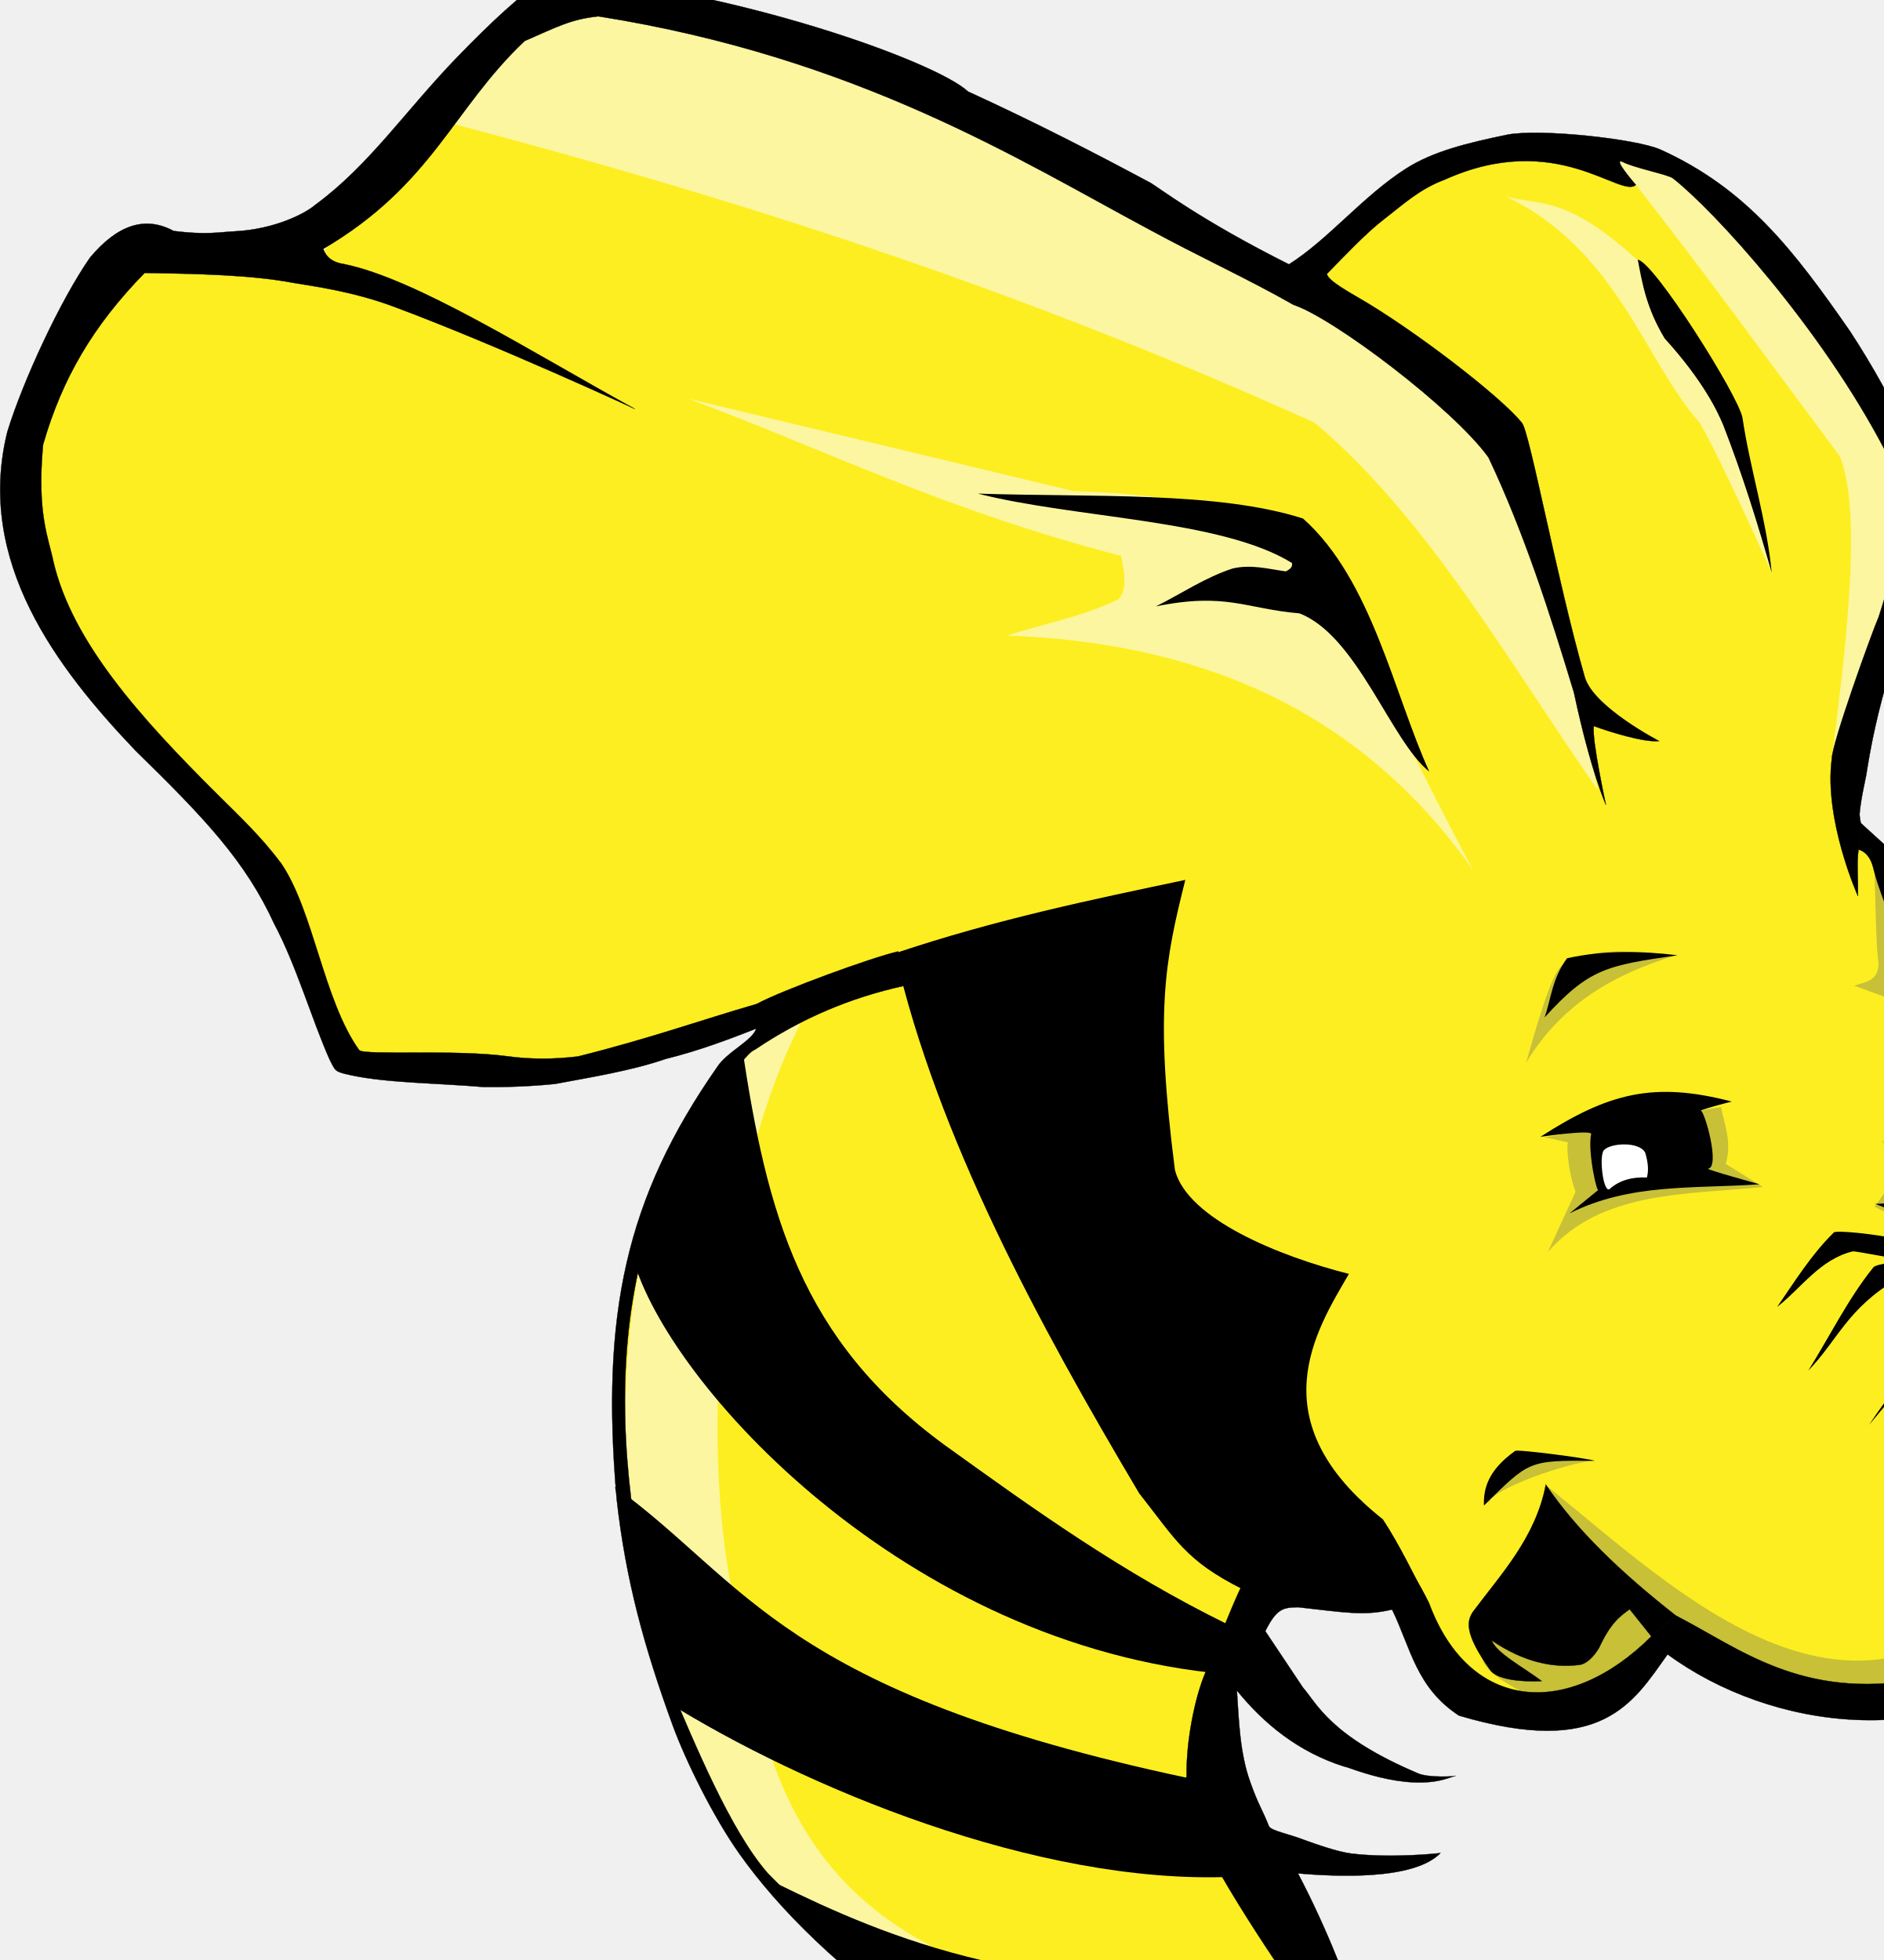
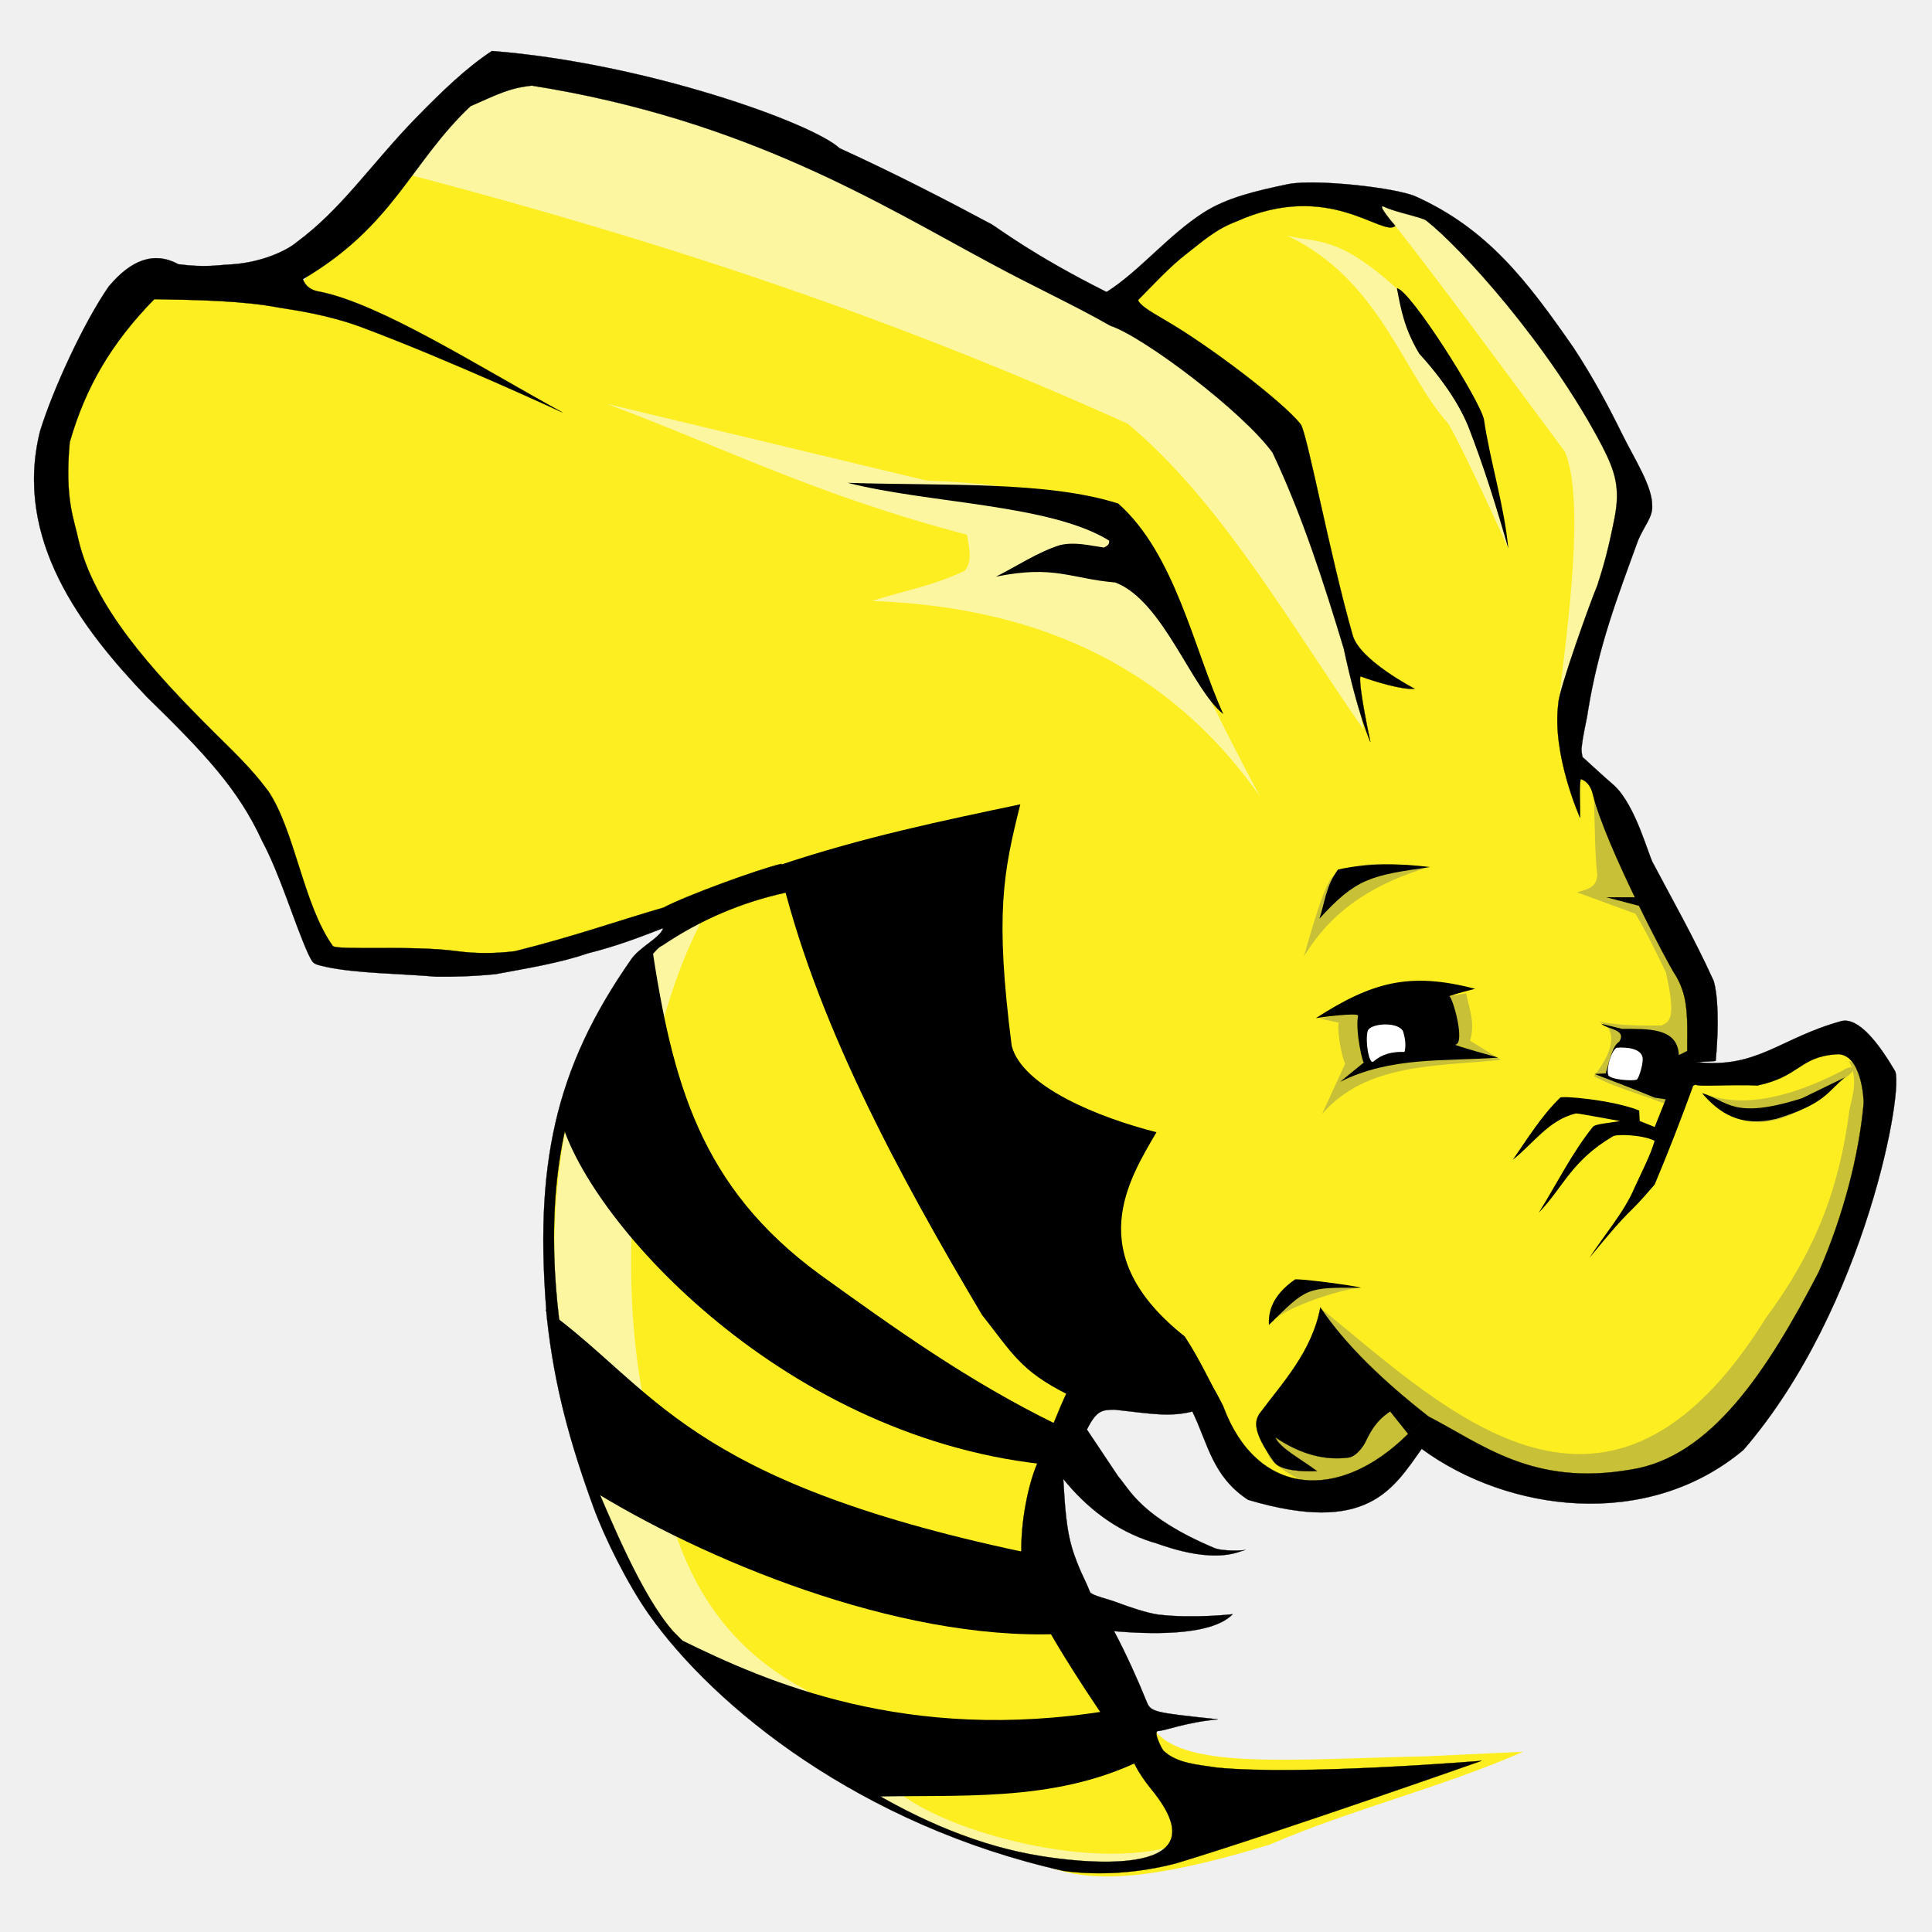
- <svg xmlns="http://www.w3.org/2000/svg" viewBox="0 10 740 770">
+ <svg xmlns="http://www.w3.org/2000/svg" viewBox="-16 -24 912 912">
  <g transform="translate(-.53268 66.8)">
    <path d="m503.66 52.952c-7.71-21.115-272.92-124.22-276.31-112.9-48.7 12.695-68.52 68.826-102.02 104.38l-74.393-4.261c-32.771 42.142-49.967 85.199-38.258 129.95 42.002 56.906 90.76 105.33 121.15 176.81 2.402 33.692 145.82 3.533 176.56-3.136-41.992 30.059-78.561 76.651-62.846 210.84 14.346 63.014 24.159 133.37 151.4 204.64 16.75 9.382 51.407 20.207 72.838 28.098 20.495 9.401 44.461 13.264 112.07-7.412 39.124-16.863 81.365-27.022 119.65-43.844l-46.017 2.159c-63.369 1.379-112.29 6.106-127.38-11.6l-58.32-100.68 34-66.04c47.056 4.826 62.675 42.986 104.15 57.518l48.885-36.215c141.99 83.816 198.48-53.12 214.67-159.77-1.728-43.392-93.952 13.611-88.362-6.679 2.166-46.644-35.854-107.67-60.42-155.22l28.43-110.01c12.9-11.49-59.72-133.86-119.02-149.12-52.03-13.391-130.46 52.492-130.46 52.492z" fill-rule="evenodd" fill="#fdee21" />
  </g>
  <g fill-rule="evenodd">
    <g fill="#c8c037" transform="translate(-.53268 66.8)">
      <path d="m736.92 286.75c0.509 11.816 0.452 26.187 1.594 35.15-0.197 6.838-5.323 7.089-9.565 8.521l27.631 10.119c5.486 9.231 9.894 18.463 14.347 27.694 5.165 22.708 1.31 23.357-2.125 25.031-10.027 0.102-20.025 0.121-29.358-1.864 4.181 2.207 5.101 3.815 5.543 6.642 0.816 5.212-2.541 12.329-8.067 19.188 8.172 4.534 23.071 8.97 34.14 13.181l12.62-28.093c-5.715-41.271-23.045-79.309-46.76-115.57z" />
      <path d="m788.49 425.18c15.324 6.387 36.495 4.515 65.848-10.613 4.365-3.104 8.431-1.248 0.619 3.858-38.499 34.547-56.927 17.265-66.467 6.755z" />
      <path d="m857.28 410.04c4.552 8.716 1.794 15.805 0.266 23.167-4.753 37.449-16.423 67.056-39.321 97.994-74.478 119.74-149.67 44.817-209.62-3.946l-24.798 62.137c-1.316 5.446-6.79 9.688 31.937 26.738l39.452-27.867c150.46 114.48 257.08-160.24 202.08-178.22z" />
      <path d="m626.75 517.04c-10.151 0.724-40.361 10.997-41.706 16.946l13.902-20.712z" />
      <path d="m607.01 390.07c1.86 0 10.788 2.397 9.83 1.864-1.37-0.763-0.153 12.519 2.657 19.439l-10.893 23.7c20.865-24.063 53.858-22.462 84.486-25.564l-14.612-9.054c2.538-8.466-0.451-15.165-1.86-22.368z" />
      <path d="m658.28 318.71c-22.387 6.863-43.816 18.075-58.203 41.976 10.976-39.395 13.213-37.899 16.757-39.846 15.351-6.865 27.922-2.586 41.446-2.13z" />
    </g>
    <g fill="#fcf6a0" transform="translate(-.53268 66.8)">
      <path d="m538.73 780.45c-27.07 29.87-87.47-2.26-137.63-18.64-127.46-81.05-152.36-157.35-154.09-232.2-6.553-107.22 26.37-169.52 68.014-184.27-27.561 53.129-40.41 148.5-27.631 219.42 10.315 39.455 10.529 106 76.545 141.62 32.327 18.199 23.571 32.368 45.431 49.413 23.955 18.679 90.747 36.437 129.36 24.658z" />
      <path d="m579.17 284.94c-45.831-64.991-110.29-89.387-182.98-92.053 14.568-4.749 29.136-7.222 43.704-14.246 3.567-3.748 2.401-10.344 1.063-17.042-69.97-18.27-114.13-40.85-170.03-61.781l150.91 36.215c101.91 3.872 93.158 29.032 157.34 148.91z" />
      <path d="m628.24 253.6c-33.87-48.35-66.72-107.03-111.31-144.35-107.64-48.584-214.12-84.666-338.91-117.5l39.827-51.216c132.42 30.227 256.8 80.808 368.21 164.19 18.849 47.66 31.419 95.383 42.173 148.87z" />
      <path d="m696.52 168.16s-18.988-42.599-28.233-58.866c-21.446-23.766-32.29-68.054-76.213-88.922 13.892 3.752 23.399-0.718 51.759 24.992l44.669 84.734z" />
      <path d="m720.14 241.96c4.379-36.908 12.695-96.11 3.152-119.5-26.55-35.624-53.29-72.446-80.04-106.63-4.43-4.123-7.62-9.719-11.11-14.084 37.61 9.744 76.86 35.894 129.79 139.13z" />
    </g>
    <g transform="translate(-.53268 66.8)">
      <path d="m562.02 246.32c-14.98-11.79-28.33-53.49-51.03-62.16-21.011-1.758-28.715-8.368-56.344-2.739 10.021-5.021 19.482-11.446 30.134-14.885 7.215-1.703 13.983 0.184 20.867 1.133 1.7-0.804 2.814-1.803 2.398-3.313-27.812-17.187-84.866-17.432-123.38-27.243 44.699 1.496 94.156-0.982 127.75 9.791 27.013 23.973 35.788 69.119 49.605 99.415z" />
      <path d="m643.93 45.227c6.201 0.563 39.574 53.353 41.142 62.137 2.775 19.202 9.62 40.728 11.46 60.819-5.497-19.269-11.486-38.537-18.974-57.806-2.19-5.306-7.724-17.302-23.107-34.269-7.163-11.959-8.709-21.359-10.52-30.88z" />
      <path d="m757.02 332.75h-14.278l15.781 4.142z" />
      <path d="m659.6 318.49c-14.358-1.765-29.091-1.999-43.448 1.157-5.852 7.861-6.255 15.856-8.813 23.245 17.454-19.236 24.38-20.412 52.261-24.401z" />
      <path d="m855.42 417.77c-7.99 6.377-8.788 12.379-32.413 19.572-17.228 4.074-26.961-2.831-35.07-12.116 12.294 3.522 14.259 12.81 47.225 2.397z" />
      <path d="m783.82 421.76c-5.75 15.812-11.949 31.791-18.199 46.6-14.883 17.454-8.54 7.508-30.819 34.617 7.128-10.998 16.4-21.566 21.254-33.02 3.409-7.542 7.653-15.543 9.532-22.244-5.907-2.95-17.999-3.183-19.639-2.125-19.808 11.683-23.382 24.047-35.059 36.086 8.464-13.53 15.693-28.298 25.505-40.476 1.118-1.581 8.383-1.886 12.849-2.819-6.94-1.191-19.786-3.685-20.82-3.572-12.922 3.105-20.163 14.361-29.756 21.836 6.994-10.098 13.436-20.612 22.317-29.292 0.878-1.021 24.883 1.082 37.324 6.047l0.247 4.949 7.063 2.851 5.314-13.314z" />
      <path d="m627.07 517.09c-3.188-1.089-31.35-4.711-31.35-3.861-10.813 7.696-12.453 15.059-12.221 21.436 17.989-17.697 17.319-17.747 43.572-17.575z" />
      <path d="m605.68 389.81s20.322-2.963 19.926-1.065c-1.472 7.05 2.488 24.233 2.922 21.836l-11.424 9.32c23.926-12.029 49.113-9.612 74.656-11.45 0 0-21.507-5.938-20.192-6.125 4.798-0.68-1.277-22.43-2.922-22.901 4.091-1.385 8.087-2.429 12.221-3.462-30.756-8.048-48.541-3.306-75.188 13.847z" />
      <path d="m781.56 404.98-4.517 2.263c-0.641-13.231-14.851-12.26-26.834-12.382l-9.83-2.397c2.989 2.766 12.229 2.55 8.502 8.521-3.137 1.677-4.58 8.87-6.376 14.912l-5.314 0.266c9.387 3.668 18.095 6.884 28.428 11.184l6.111 0.932 14.612-7.856z" />
    </g>
    <g fill="#fff" transform="translate(-.53268 66.8)">
      <path d="m646.86 396.06c-2.287-4.525-13.794-3.882-16.275-0.955-2.016 2.379-0.125 17.642 2.459 15.068 3.737-3.285 8.618-4.659 14.48-4.394 0.739-2.82 0.477-5.865-0.664-9.719z" />
      <path d="m757.21 418.8c1.082-0.791 3.369-8.443 2.63-10.733-1.512-5.403-12.212-4.266-12.212-4.266-2.611 1.536-4.899 9.96-3.945 12.739 0.455 2.353 11.809 3.103 13.526 2.26z" />
    </g>
    <g transform="translate(-.53268 66.8)">
      <path d="m299.64 682.84 6.76 0.661c40.071 19.675 106.05 48.847 201.57 33.171l14.988 23.584c-42.067 20.442-87.312 15.738-129.71 17.172z" />
      <path d="m242.11 527.3 20.073 84.268c53.74 33.593 145.54 72.07 222.06 68.965l-16.91-38.8c-159.73-33.92-173.24-76.8-225.22-114.44z" />
      <path d="m292.06 354.69c9.811 65.302 22.907 114.81 79.69 156.28 34.804 25.03 69.351 49.954 111.37 70.524 0 0-3.684 19.171-6.763 18.829-125.05-13.89-216.6-117.58-227.69-164.94 10.741-36.329 26.149-59.021 43.389-80.693z" />
      <path d="m352.17 317.69c16.664 72.376 56.397 145.68 95.889 212.18 14.477 18.369 18.266 26.475 40.579 37.659 30.159 9.549 51.486 7.112 73.377 5.676-5.998-11.102-11.329-22.706-18.217-33.14-49.018-38.765-26.364-74.06-13.344-96.406-27.256-6.887-63.37-21.525-68.345-40.778-7.999-62.271-3.937-82.025 4.069-114.01-36.909 7.782-74.309 15.494-114.01 28.82z" />
      <path style="color-rendering:auto;text-decoration-color:#000000;color:#000000;isolation:auto;mix-blend-mode:normal;shape-rendering:auto;solid-color:#000000;block-progression:tb;text-decoration-line:none;image-rendering:auto;white-space:normal;text-indent:0;text-transform:none;text-decoration-style:solid" d="m216.77-66.742c-12.131 7.925-23.818 19.256-36.391 32.135-20.843 21.575-34.699 42.621-55.915 58.224-4.243 3.659-16.151 9.551-31.121 10.425-7.052 0.352-11.646 1.519-24.604-0.108-11.428-6.188-22.285-2.164-32.881 10.51-11.619 16.709-26.334 48.437-32.453 68.41-12.611 50.937 19.541 92.905 50.374 125.25 27.429 26.796 43.243 43.542 54.505 68.107 8.527 15.933 14.844 37.799 21.683 53.13 2.466 4.861 1.953 4.835 8.591 6.3 14.333 3.059 34.215 3.083 51.915 4.604 7.658 0.107 18.175-0.178 28.14-1.217 13.731-2.593 29.863-5.133 43.384-9.81 13.213-3.253 24.985-7.759 35.597-11.907-1.369 4.644-11.478 9.115-15.268 15.002-35.97 51.49-45.823 97.308-39.561 169.6 3.542 32.042 10.896 58.605 21.992 88.997 5.077 13.908 15.882 35.934 26.236 50.565 30.79 43.506 99.672 99.374 195.56 120.88 16.729 2.287 35.715 1.067 53.571-3.688 47.326-14.346 143.78-48.275 143.78-48.275s-85.619 7.083-124.83 3.206c-9.078-1.419-19.081-1.901-25.405-8.087-1.061-1.369-4.914-9.132-2.426-9.201 3.395-0.095 13.142-4.14 28.191-5.482-32.129-3.459-31.671-3.418-34.016-9.271-3.647-9.085-9.229-21.502-14.977-32.367 14.118 1.191 45.376 2.946 55.984-8.002 0 0-18.497 2.136-34.843 0.218-5.507-0.646-14.891-3.995-17.71-5.03-7.338-2.858-13.38-3.746-14.788-5.609-2.548-6.486-4.275-8.667-7.351-17.356-4.166-11.504-4.496-24.337-5.29-36.083 10.693 13.18 24.318 24.275 42.356 29.941 0.231-0.488 23.4 10.072 40.226 4.642l3.489-1.125c0 0.311-11.148 0.977-15.237-1.047-34.219-14.545-39.37-27.276-44.895-33.599l-14.777-22.133c4.494-8.961 7.035-9.301 12.989-9.384 18.011 2.001 25.848 3.54 36.807 0.896 7.405 15.24 9.406 30.571 26.265 41.662 56.166 16.672 68.369-4.951 81.973-24.057 40.412 29.658 106.2 38.803 151.89 0.515 58.086-67.212 76.476-173.17 71.325-179.22-7.254-12.307-16.772-24.999-24.945-23.245-29.13 7.952-39.871 22.73-68.735 19.359 3.438-0.194 9.219-0.287 9.263-0.615 2.224-24.441-0.179-36.267-1.252-38.297-8.759-19.317-20.261-39.646-28.278-54.881-2.067-3.161-8.137-27.165-18.308-36.648-4.362-3.724-15.039-13.546-15.039-13.546l-0.905 10.439s4.174 0.63 5.762 7.097c6.022 24.517 36.687 82.485 38.938 85.263 10.868 17.545 1.105 39.401 9.367 51.663 0.794 1.558 16.857-0.137 29.307 0.628 20.473-4.403 19.609-13.426 37.294-14.782 11.913-0.913 13.108 21.46 12.951 23.196-2.22 24.704-9.735 53.427-21.236 79.658-23.912 46.069-50.691 87.446-88.67 93.216-46.326 8.095-70.399-12.158-95.512-25.055l-9.607 8.193c-32.637 32.501-71.389 29.614-87.239-12.851-7.89-16.473-18.172-26.569-26.976-40.7l-46.688 33.627c-3.886 7.971-8.665 20.54-14.47 34.58-4.036 9.761-7.42 26.525-7.199 40.456-5.985 10.195 20.729 51.542 37.609 76.692 4.981 7.421 14.279 20.385 14.59 21.193 3.348 8.683 10.679 16.349 11.124 17.284 31.337 40.872-39.531 31.46-54.167 28.991-28.876-4.601-57.121-16.663-83.67-32.792-1.541-0.936-3.076-1.885-4.605-2.848-31.551-19.866-60.581-45.283-85.264-70.423-14.718-16.666-28.732-50.827-39.083-75.045-15.513-58.226-37.776-159.15 22.532-235.63 3.823-4.372 7.948-11.65 11.46-13.09 17.918-12.119 37.375-20.379 58.298-24.966l-2.112-13.563c-10.449 2.374-45.633 15.243-55.581 20.629-22.623 6.558-41.388 13.406-70.22 20.625-9.372 1.147-18.592 1.167-27.579-0.053-20.741-2.818-56.094-0.301-58.349-2.396-14.044-19.585-17.889-54.676-30.703-73.456l-0.151-0.187-0.162-0.178c-7.47-10.04-16.177-18.23-24.752-26.75-30.708-30.51-56.991-60.01-64.348-91.27-1.85-9.23-6.614-18.79-4.082-46.1l0.047-0.134 0.044-0.134c7.388-25.513 19.407-46.31 39.806-67.153 21.228 0.343 42.24 0.809 58.607 3.936 7.509 1.256 23.124 3.296 39.252 9.304 40.822 15.207 94.76 40.209 94.76 40.209-40.488-22.236-85.761-51.115-114.35-56.943-4.254-0.602-6.868-2.543-8.131-5.93 42.999-25.264 50.865-55.009 79.147-81.686 12.925-5.626 17.965-8.498 28.947-9.692 101.57 16.06 165.51 56.515 216.09 83.566 20.529 11.164 39.191 19.606 57.015 29.773 15.624 5.139 62.771 40.734 76.569 59.925 14.017 29.595 24.251 61.563 33.585 92.411 6.693 31.375 12.564 44.102 12.564 44.102s-5.688-26.243-4.74-30.958c5.898 2.204 19.841 6.557 25.621 5.881 0 0-25.818-13.346-29.201-25.141-10.856-37.847-21.744-96.765-24.68-99.837-8.274-10.411-42.777-36.816-63.941-49.03-8.006-4.62-12.333-7.487-12.671-9.518 6.761-6.83 15.111-15.865 22.598-21.606 7.177-5.503 13.711-11.709 23.713-15.423 43.963-19.8 69.101 7.618 75.066 2.066 0 0-9.458-10.841-5.257-9.056 4.302 2.33 18.323 5.078 19.862 6.509 16.023 12.534 57.913 58.344 83.161 106.68 6.064 11.84 8.529 19.636 5.716 33.893-2.82 14.27-5.002 22.117-8.078 31.647-2.778 6.371-18.498 49.988-18.437 55.848-3.167 23.932 10.264 53.893 10.264 53.893 0.127-8.133-0.5-12.466 0.237-18.282l0.904-10.393s-0.573-2.764-0.469-3.86c0.682-7.187 2.445-13.229 2.962-17.345 5.048-31.255 13.822-53.755 23.775-81.182 2.958-6.922 6.828-10.771 6.63-16.041 0.163-9.352-8.205-21.904-14.252-34.163-6.1-12.39-13.39-26.202-22.96-40.76-21.82-31.376-40.42-55.925-74.48-71.289-9.53-4.182-47.03-8.271-59.98-5.841-15.71 3.273-29.22 6.5-39.99 13.398-16.95 10.854-30.27 27.659-45.89 37.561-34.56-17.282-51.24-30.216-54.35-31.999-20.54-11.006-45.2-23.778-71.73-35.89-12.72-11.862-91.71-40.233-164.04-45.892zm442.08 644.59c-21.3-16.65-39.23-33.79-51.05-51.44-3.858 20.758-17.864 35.542-28.688 50.083-2.155 3.41-3.708 8.06 6.902 22.879 2.86 3.948 13.207 4.623 20.192 4.261-7.106-5.372-17.918-11.053-19.66-15.977 12.501 8.511 24.076 10.957 34.538 9.586 2.39-0.269 5.36-2.804 7.655-6.706 4.664-10.02 8.316-12.433 12.005-15.13l8.502 10.651z" stroke="#000" stroke-width=".114" />
    </g>
  </g>
</svg>
